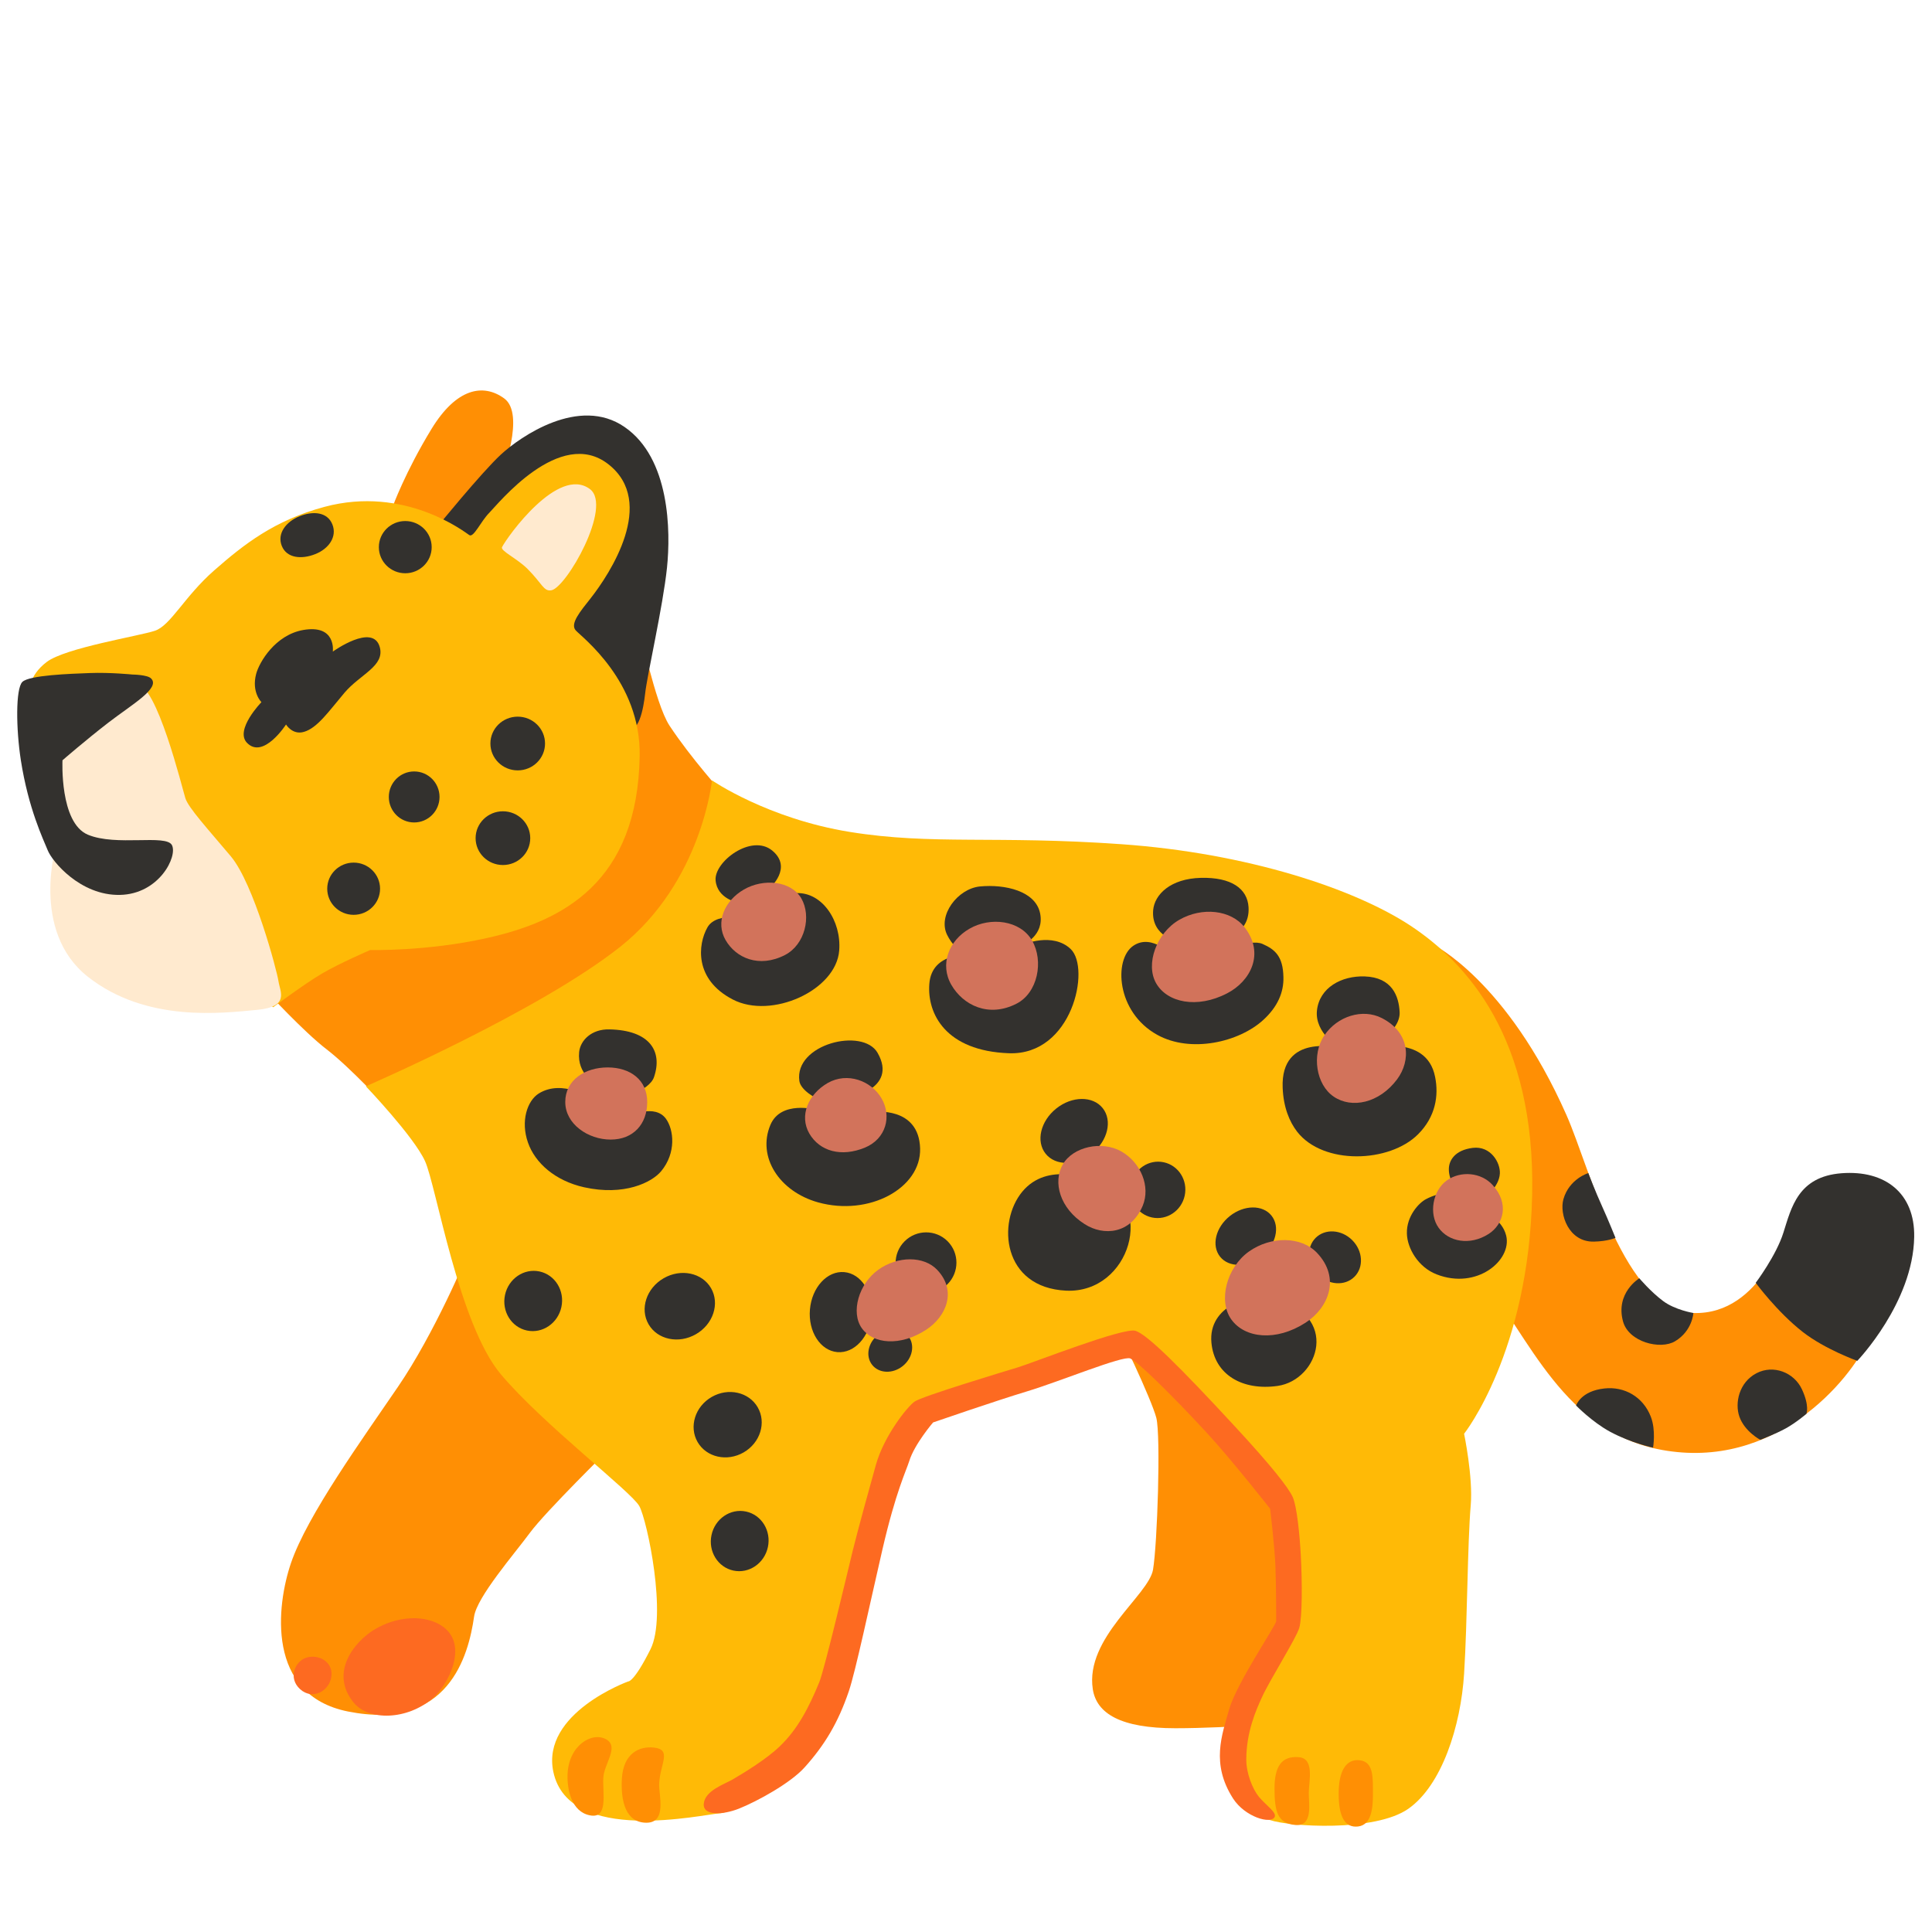
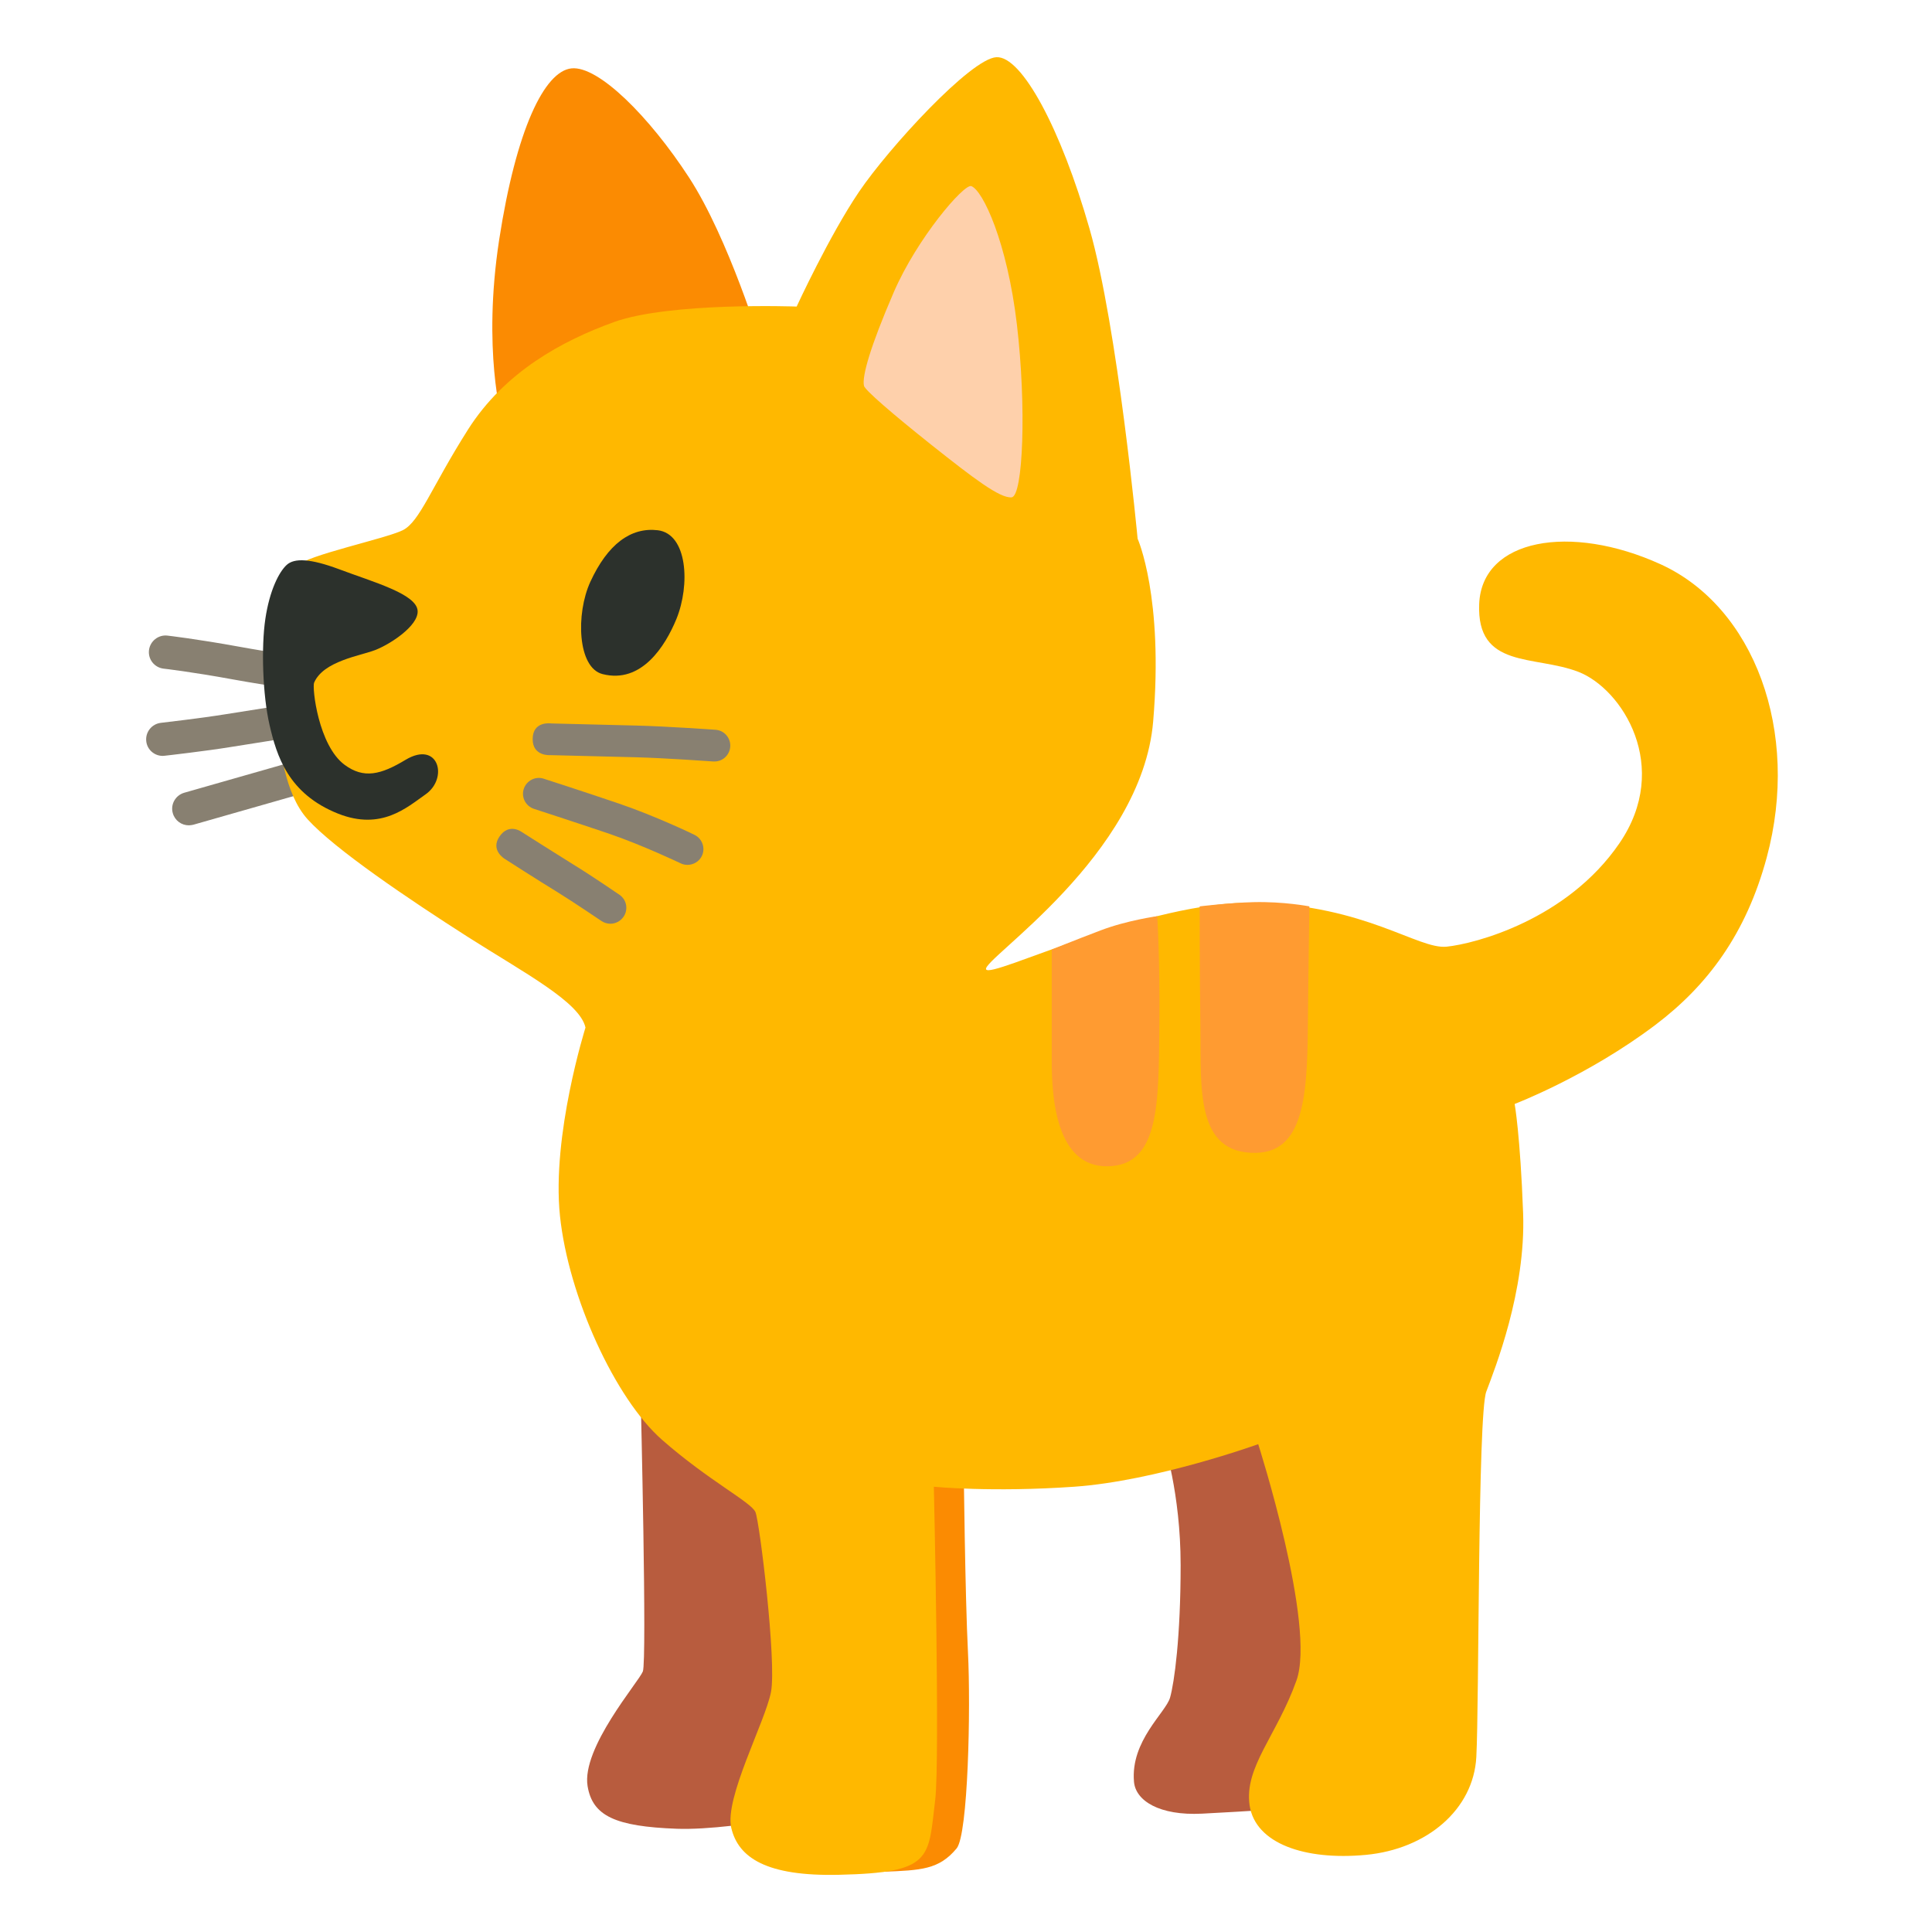
<svg xmlns="http://www.w3.org/2000/svg" version="1.1" id="Layer_3" x="0px" y="0px" viewBox="0 0 128 128" style="enable-background:new 0 0 128 128;" xml:space="preserve">
-   <path style="fill:#FF8F04;" d="M26.01,33.58c0,0,0.84-2.32,2.59-5.18c1.63-2.66,3.4-3.03,4.81-2c1.41,1.04-0.15,5.03-0.15,5.03  l-4.14,4.44L26.01,33.58z" />
-   <path style="fill:#FF8F04;" d="M42.21,41.65L17.66,65.68c0,0,2.44,2.66,3.99,3.85s3.92,3.77,3.92,3.77l22.04-12.5l0.3-8.21  c0,0-2.14-2.37-3.55-4.51C43.36,46.56,42.43,41.5,42.21,41.65z" />
-   <path style="fill:#FF8F04;" d="M31.04,82.84c-0.07,0.37-2.29,5.55-4.66,9.02c-2.37,3.48-6.02,8.53-7.1,11.69  c-0.96,2.81-1.67,8.75,3.77,9.84c6.66,1.33,7.99-3.7,8.36-6.29c0.19-1.3,2.66-4.14,3.7-5.55c1.04-1.41,5.33-5.62,5.33-5.62  L31.04,82.84z" />
-   <path style="fill:#FF8F04;" d="M73.8,87.8c0.22,0.07,2.51,4.96,2.81,6.14c0.3,1.18,0.07,8.36-0.22,10.06  c-0.3,1.7-4.51,4.51-3.99,7.91c0.25,1.62,1.85,2.59,5.47,2.59c3.62,0,8.58-0.44,8.58-0.44l4.22-15.68L77.12,86.84L73.8,87.8z" />
-   <path style="fill:#FF8F04;" d="M96.58,67.76l-1.63-5.18c0,0,4.88,2.37,8.83,11.29c1.61,3.64,3.82,12.97,8.41,13.12  c4.59,0.15,6.21-5.81,6.21-5.81s6.32,4.81,5.58,7.1c-0.74,2.29-5.36,8.47-12.54,7.95c-7.17-0.52-9.59-6.59-12.76-10.91  C95.5,80.98,96.58,67.76,96.58,67.76z" />
-   <path style="fill:#FD6A21;" d="M24.76,107.99c-1.26,0.78-2.96,2.81-1.33,4.81c0.99,1.22,3.55,1.18,5.25-0.3  c0.99-0.86,2.39-3.47,0.67-4.73C28.23,106.96,26.31,107.03,24.76,107.99z" />
-   <path style="fill:#FD6A21;" d="M21.95,111.1c0.16-1.02-0.89-1.55-1.7-1.26c-0.7,0.25-1.18,1.33-0.37,2.07  C20.69,112.65,21.8,112.06,21.95,111.1z" />
-   <path style="fill:#33312E;" d="M116.32,84.99c0,0,1.41,1.92,3.11,3.25c1.47,1.15,3.62,1.92,3.62,1.92s3.7-3.85,3.77-8.21  c0.05-2.89-1.92-4.44-4.81-4.22s-3.33,2.29-3.85,3.92C117.69,83.17,116.32,84.99,116.32,84.99z" />
-   <path style="fill:#33312E;" d="M116.62,95.39c0,0-1.03-0.54-1.38-1.53c-0.32-0.91-0.02-2.28,1.13-2.88  c1.13-0.59,2.49-0.05,3.01,1.06c0.52,1.11,0.3,1.63,0.3,1.63s-0.69,0.59-1.36,0.96C117.61,95.02,116.62,95.39,116.62,95.39z" />
-   <path style="fill:#33312E;" d="M108.61,84.69c0,0-1.6,0.96-1.08,2.86c0.37,1.36,2.47,1.9,3.45,1.31c1.15-0.69,1.21-1.87,1.21-1.87  s-1.21-0.2-2-0.79C109.37,85.59,108.61,84.69,108.61,84.69z" />
-   <path style="fill:#33312E;" d="M105.23,77.72c0,0-1.26,0.37-1.65,1.73c-0.28,0.98,0.34,2.85,2.02,2.81  c0.94-0.02,1.43-0.25,1.43-0.25s-0.5-1.24-0.91-2.14C105.72,79,105.23,77.72,105.23,77.72z" />
-   <path style="fill:#33312E;" d="M104.42,93.12c0,0,0.3-0.96,1.87-1.13c1.33-0.15,2.57,0.55,3.08,1.87c0.35,0.89,0.15,2.05,0.15,2.05  s-1.45-0.3-2.86-1.06C105.47,94.2,104.42,93.12,104.42,93.12z" />
-   <path style="fill:#33312E;" d="M28.9,34.99c0,0,3.01-3.7,4.29-4.88s5.18-3.9,8.19-1.82c3.01,2.07,3.06,6.91,2.81,9.32  c-0.27,2.59-1.32,7.13-1.45,8.36c-0.1,0.89-0.42,2.84-1.31,2.24s-11-10.4-11-10.4L28.9,34.99z" />
-   <path style="fill:#FFBA06;" d="M21.5,33.58c-3.32,0.89-5.35,2.49-7.32,4.22c-1.97,1.73-2.88,3.65-3.92,3.99  c-1.04,0.35-5.94,1.13-7.17,2.07s-1.11,1.92-1.11,1.92l8.48,16.07l7.64,4.88c0,0,2.07-1.55,3.25-2.24c1.18-0.69,3.18-1.55,3.18-1.55  s3.73,0.1,7.72-0.79c5.08-1.13,9.99-3.72,10.13-12.06c0.09-4.96-3.85-7.89-4.24-8.33s0.32-1.27,0.99-2.12  c1.28-1.63,4.39-6.36,1.18-8.88s-7.34,2.66-7.89,3.21c-0.57,0.57-1.04,1.68-1.33,1.48C30.8,35.26,26.83,32.15,21.5,33.58z" />
-   <path style="fill:#FFEACF;" d="M33.26,36.25c-0.12,0.24,0.99,0.75,1.68,1.43c0.99,0.99,1.07,1.51,1.58,1.43  c0.99-0.15,4.09-5.57,2.56-6.71C36.98,30.84,33.61,35.56,33.26,36.25z" />
-   <path style="fill:#FFEACF;" d="M9.03,45.34c-0.4,0.04-6.8,1.97-6.8,1.97l1.53,8.53c0,0-1.82,5.82,2.07,8.88  c3.9,3.06,8.95,2.39,11.17,2.19s1.55-1.21,1.45-1.9c-0.1-0.69-1.63-6.46-3.16-8.28s-2.81-3.21-3.01-3.85  C12.08,52.25,10.36,45.2,9.03,45.34z" />
-   <path style="fill:#33312E;" d="M10.01,44.95c0.64,0.64-1.28,1.73-2.81,2.91c-1.53,1.18-3.06,2.51-3.06,2.51s-0.2,4.14,1.68,4.93  s5.18-0.05,5.57,0.69c0.39,0.74-0.84,3.25-3.45,3.3s-4.49-2.22-4.78-2.96c-0.3-0.74-1.28-2.76-1.78-5.97  c-0.32-2.07-0.35-4.73,0.1-5.18s3.16-0.54,4.49-0.59s2.81,0.1,2.81,0.1S9.77,44.7,10.01,44.95z" />
-   <path style="fill:#33312E;" d="M22.05,43.17c0,0,0.25-1.82-1.97-1.43c-1.84,0.33-2.9,2.12-3.11,2.91c-0.32,1.21,0.35,1.87,0.35,1.87  s-1.78,1.83-0.96,2.69c1.08,1.13,2.59-1.21,2.59-1.21s0.42,0.71,1.18,0.49c0.89-0.25,1.65-1.36,2.69-2.59s2.69-1.77,2.34-3.03  C24.71,41.25,22.05,43.17,22.05,43.17z" />
-   <ellipse style="fill:#33312E;" cx="27.44" cy="52.8" rx="1.68" ry="1.69" />
-   <ellipse style="fill:#33312E;" cx="34.3" cy="49.26" rx="1.81" ry="1.78" />
-   <ellipse style="fill:#33312E;" cx="33.32" cy="55.53" rx="1.81" ry="1.78" />
-   <ellipse style="fill:#33312E;" cx="23.43" cy="58.88" rx="1.75" ry="1.73" />
-   <ellipse style="fill:#33312E;" cx="26.85" cy="36.25" rx="1.75" ry="1.73" />
-   <path style="fill:#33312E;" d="M22.02,34.74c0.33,0.82-0.24,1.62-1.13,1.97c-0.9,0.36-1.89,0.28-2.22-0.54  c-0.33-0.82,0.28-1.61,1.18-1.97C20.75,33.84,21.69,33.92,22.02,34.74z" />
-   <path style="fill:#FFBA06;" d="M47.17,51.7c0,0-0.67,6.73-6.07,11.02s-16.86,9.25-16.86,9.25s3.18,3.33,3.92,4.96  c0.74,1.63,2.22,10.8,5.03,14.13s8.65,7.77,9.17,8.73c0.52,0.96,1.85,7.25,0.74,9.47c-1.11,2.22-1.48,2.14-1.48,2.14  s-5.78,2.09-4.96,5.99c1.04,4.88,9.91,2.81,11.09,2.74c1.18-0.07,3.77-3.18,3.77-3.18l3.62-4.36l1.48-6.29l1.78-8.43l2.81-4.36  l6.21-2.07l7.62-2.37l5.1,4.88l4.44,5.25l0.74,4.44l-0.22,3.99l-2.74,5.77l-0.52,4.59c0,0,1.04,2.14,2.29,2.59  c1.26,0.44,6.95,0.81,9.17-0.74c2.22-1.55,3.48-5.47,3.7-8.95c0.22-3.48,0.22-8.58,0.44-11.17c0.16-1.85-0.44-4.73-0.44-4.73  s4.29-5.4,4.51-15.83c0.22-10.43-4.36-15.38-8.06-17.83c-3.7-2.44-10.8-4.81-19.16-5.4c-8.36-0.59-12.5,0.07-17.97-0.81  S47.17,51.7,47.17,51.7z" />
-   <path style="fill:#FF8F04;" d="M37.6,117.61c-0.02,0.94,0.25,2.42,1.48,2.66c1.23,0.25,0.84-1.43,0.89-2.47  c0.04-0.94,1.07-2.06,0.2-2.56C39.23,114.7,37.65,115.63,37.6,117.61z" />
-   <path style="fill:#FF8F04;" d="M43.32,115.78c-0.94-0.1-2.02,0.35-2.12,2.07c-0.08,1.48,0.25,2.91,1.63,2.91s0.81-1.87,0.84-2.56  C43.72,116.87,44.55,115.91,43.32,115.78z" />
-   <path style="fill:#FF8F04;" d="M86.07,116.42c-1.18-0.11-1.63,0.64-1.63,2.07c0,1.53,0.2,2.32,1.38,2.42s0.89-1.38,0.89-2.12  S87.11,116.52,86.07,116.42z" />
-   <path style="fill:#FF8F04;" d="M90.07,116.62c-0.88-0.09-1.38,0.69-1.38,2.22c0,1.48,0.39,2.27,1.28,2.17  c0.88-0.1,0.99-1.18,0.99-2.12C90.95,117.85,91.05,116.72,90.07,116.62z" />
-   <path style="fill:#FD6A21;" d="M46.63,119.48c-0.1,0.83,1.23,0.78,2.32,0.35c1.23-0.49,3.43-1.7,4.36-2.74  c1.33-1.48,2.22-2.96,2.93-5.05c0.44-1.3,1.37-5.68,2.22-9.37c0.89-3.85,1.58-5.23,1.78-5.87c0.35-1.13,1.58-2.56,1.58-2.56  s4.14-1.43,6.26-2.07c2.12-0.64,6.31-2.37,6.8-2.17c0.49,0.2,2.66,2.32,5.03,4.88c1.71,1.85,4.24,5.08,4.24,5.08s0.3,2.51,0.35,3.8  c0.05,1.28,0.05,3.4,0.05,3.65s-2.61,4.09-3.11,5.82c-0.49,1.73-1.22,3.62,0.25,5.92c0.79,1.23,2.51,1.73,2.76,1.23  c0.15-0.3-0.59-0.79-1.04-1.33c-0.44-0.54-0.84-1.58-0.84-2.47c0-1.82,0.64-3.27,1.04-4.14c0.54-1.18,2.27-3.9,2.47-4.59  c0.2-0.69,0.2-3.01,0.1-4.83c-0.07-1.29-0.25-3.21-0.54-3.85c-0.3-0.64-1.38-2.02-3.8-4.64c-3.65-3.95-5.82-6.11-6.61-6.36  s-6.8,2.12-7.79,2.42s-6.36,1.92-6.85,2.27c-0.49,0.35-2.02,2.27-2.56,4.19c-0.26,0.91-1.23,4.44-1.53,5.67  c-0.3,1.23-1.87,7.88-2.22,8.73c-0.69,1.68-1.43,3.11-2.61,4.24c-0.88,0.85-2.32,1.73-3.16,2.22  C47.96,118.22,46.72,118.64,46.63,119.48z" />
-   <path style="fill:#33312E;" d="M90.61,69.48c0,0,2.18-1.06,2.12-2.42c-0.05-1.05-0.49-2.31-2.32-2.37c-1.53-0.05-3,0.74-3.16,2.27  c-0.15,1.48,1.48,2.47,1.48,2.47s-3.9-1.01-3.75,2.64c0.05,1.29,0.45,2.25,0.96,2.91c1.73,2.22,6.11,2.07,8.01,0.17  c1.16-1.16,1.38-2.56,1.13-3.8C94.51,68.4,90.61,69.48,90.61,69.48z" />
-   <path style="fill:#33312E;" d="M80.45,62.38c0,0,2.39-0.22,2.27-2.27c-0.07-1.23-1.13-2-3.16-1.95c-2.02,0.05-3.07,1.11-3.16,2.14  c-0.15,1.78,1.73,2.12,1.73,2.12l-0.35,0.99c0,0-1.43-1.63-2.71-0.74c-1.28,0.89-1.13,4.38,1.6,5.89c2.22,1.23,5.42,0.49,7.03-0.99  c0.94-0.86,1.36-1.82,1.33-2.84c-0.03-1.36-0.54-1.82-1.38-2.19c-0.88-0.39-2.76,0.62-2.76,0.62L80.45,62.38z" />
-   <path style="fill:#33312E;" d="M96.53,78.95c0,0-0.55-0.76-0.54-1.49c0-0.57,0.39-1.26,1.58-1.41c1.19-0.15,1.84,0.98,1.8,1.7  c-0.05,0.92-1.06,1.65-1.06,1.65l-0.02,0.89c0,0,1.22,0.43,1.5,1.58c0.39,1.63-1.95,3.6-4.61,2.56c-1.22-0.47-1.95-1.73-1.97-2.71  c-0.03-1.16,0.81-2.04,1.26-2.27C95.39,78.95,96.53,78.95,96.53,78.95z" />
-   <path style="fill:#33312E;" d="M67.78,62.58c0,0,1.43-0.59,1.13-2.07c-0.3-1.48-2.32-1.94-3.99-1.78c-1.48,0.15-2.81,1.92-2.17,3.21  c0.64,1.28,1.58,1.33,1.58,1.33s-2.6-0.27-2.76,1.92c-0.15,1.97,1.08,4.44,5.28,4.59c4.19,0.15,5.42-5.62,4.09-6.9  C69.74,61.73,67.78,62.58,67.78,62.58z" />
-   <path style="fill:#33312E;" d="M56.09,72.78c0,0,3.45-0.59,2.05-3.03c-0.98-1.7-5.53-0.58-5.18,1.87c0.08,0.58,1.04,1.17,1.5,1.28  c0.32,0.07-0.39,0.62-0.39,0.62s-2.34-0.64-3.03,1.01c-0.89,2.12,0.59,4.41,3.16,5.13c3.38,0.94,6.83-0.94,6.76-3.57  c-0.08-2.82-3.08-2.42-3.08-2.42L56.09,72.78z" />
-   <path style="fill:#33312E;" d="M39.48,71.8c0,0-1.26-0.62-1.11-2.1c0.08-0.78,0.83-1.53,2-1.5c2.66,0.05,3.55,1.43,2.96,3.16  c-0.32,0.94-2.37,1.48-2.37,1.48l0.79,1.08c0,0,1.64-0.8,2.37,0.2c0.52,0.72,0.7,2.25-0.32,3.48c-0.62,0.74-2.44,1.65-5.1,1.06  c-1.92-0.43-3.25-1.61-3.72-2.96c-0.5-1.42-0.05-2.77,0.71-3.25c1.58-0.99,3.55,0.35,3.55,0.35L39.48,71.8z" />
-   <path style="fill:#33312E;" d="M49.88,60.9c0,0-2.37-0.59-3.01,0.54c-0.64,1.13-0.89,3.45,1.68,4.78c2.56,1.33,6.85-0.6,7.05-3.25  c0.15-1.97-1.13-3.85-2.81-3.8c-2.27,0.07-1.63,0.54-1.63,0.54l-0.15-0.89c0,0,1.53-1.33,0.15-2.47c-1.38-1.13-3.85,0.74-3.75,1.97  s1.48,1.48,1.48,1.48L49.88,60.9z" />
-   <path style="fill:#D2735B;" d="M42.88,73.01c0,1.46-0.92,2.49-2.42,2.49c-1.5,0-3.01-1.03-3.01-2.49c0-1.46,1.31-2.29,2.81-2.29  S42.88,71.55,42.88,73.01z" />
-   <path style="fill:#D2735B;" d="M58.41,72.78c0.68,1.18,0.29,2.67-1.1,3.25c-1.57,0.65-3,0.25-3.69-0.93  c-0.68-1.18-0.08-2.6,1.22-3.35C56.14,71.01,57.73,71.6,58.41,72.78z" />
-   <path style="fill:#D2735B;" d="M68.38,62.32c0.78,1.35,0.38,3.46-1.04,4.18c-1.84,0.94-3.53,0.1-4.31-1.25  c-0.78-1.35-0.18-2.93,1.2-3.72C65.61,60.73,67.6,60.96,68.38,62.32z" />
-   <path style="fill:#D2735B;" d="M53.09,59.52c0.68,1.18,0.25,3.06-1.08,3.75c-1.73,0.89-3.26,0.19-3.94-0.99  c-0.68-1.18-0.08-2.6,1.22-3.35C50.57,58.19,52.4,58.34,53.09,59.52z" />
-   <path style="fill:#D2735B;" d="M82.46,61.44c1.35,1.74,0.39,3.57-1.16,4.37c-2,1.04-3.97,0.61-4.7-0.66s0.02-3.34,1.53-4.21  C79.64,60.07,81.56,60.28,82.46,61.44z" />
-   <path style="fill:#D2735B;" d="M91.55,67.45c1.9,0.97,1.93,2.83,1.01,4.06c-1.19,1.59-3.01,1.95-4.19,1.15  c-1.18-0.79-1.49-2.79-0.63-4.06C88.6,67.32,90.28,66.8,91.55,67.45z" />
-   <path style="fill:#D2735B;" d="M98.89,78.51c1.14,1.26,0.7,2.62-0.26,3.24c-1.25,0.8-2.66,0.52-3.32-0.41  c-0.66-0.92-0.39-2.46,0.54-3.13C96.78,77.55,98.13,77.67,98.89,78.51z" />
-   <ellipse transform="matrix(0.2086 -0.978 0.978 0.2086 -61.0606 128.7349)" style="fill:#33312E;" cx="49.01" cy="102.09" rx="2" ry="1.91" />
-   <ellipse transform="matrix(0.7071 -0.7071 0.7071 0.7071 -41.1853 67.887)" style="fill:#33312E;" cx="61.35" cy="83.66" rx="2.02" ry="2.01" />
-   <ellipse transform="matrix(0.7812 -0.6242 0.6242 0.7812 -42.9548 56.3956)" style="fill:#33312E;" cx="58.99" cy="89.48" rx="1.53" ry="1.32" />
-   <ellipse transform="matrix(0.7812 -0.6242 0.6242 0.7812 -33.0662 69.4398)" style="fill:#33312E;" cx="82.54" cy="81.9" rx="2.18" ry="1.7" />
-   <ellipse transform="matrix(0.0864 -0.9963 0.9963 0.0864 -35.718 134.914)" style="fill:#33312E;" cx="55.7" cy="86.93" rx="2.66" ry="2.05" />
-   <ellipse transform="matrix(0.2086 -0.978 0.978 0.2086 -56.3377 102.7667)" style="fill:#33312E;" cx="35.33" cy="86.19" rx="2" ry="1.91" />
-   <ellipse transform="matrix(0.866 -0.5 0.5 0.866 -40.7354 36.7524)" style="fill:#33312E;" cx="48.21" cy="94.39" rx="2.3" ry="2.12" />
-   <ellipse transform="matrix(0.866 -0.5 0.5 0.866 -37.2357 34.1164)" style="fill:#33312E;" cx="45.04" cy="86.54" rx="2.39" ry="2.14" />
-   <path style="fill:#D2735B;" d="M62.09,84.13c1.33,1.4,0.6,3.1-0.73,3.97c-1.72,1.12-3.51,0.95-4.26-0.1s-0.21-2.94,1.08-3.87  S61.21,83.2,62.09,84.13z" />
-   <ellipse transform="matrix(0.2086 -0.978 0.978 0.2086 -16.3871 137.41)" style="fill:#33312E;" cx="76.71" cy="78.83" rx="1.87" ry="1.82" />
-   <ellipse transform="matrix(0.7812 -0.6242 0.6242 0.7812 -31.2038 60.8153)" style="fill:#33312E;" cx="71.17" cy="74.93" rx="2.42" ry="1.9" />
-   <ellipse transform="matrix(0.7071 -0.7071 0.7071 0.7071 -32.9946 86.9427)" style="fill:#33312E;" cx="88.45" cy="83.3" rx="1.61" ry="1.82" />
-   <path style="fill:#33312E;" d="M72.76,78.31c-0.53-0.18-3.35-1.38-5.03,0.64c-1.68,2.02-1.33,6.36,2.91,6.56  C74.9,85.7,76.61,79.64,72.76,78.31z" />
-   <path style="fill:#33312E;" d="M84.3,86c-1.42-0.34-4.27,0.5-4.04,2.96c0.2,2.14,2.08,3.19,4.39,2.86  C87.4,91.42,88.83,87.08,84.3,86z" />
-   <path style="fill:#D2735B;" d="M75.71,79.88c-0.79,1.88-2.59,2.03-3.85,1.22c-1.64-1.04-2.12-2.77-1.45-3.95  c0.68-1.18,2.59-1.6,3.89-0.86C75.6,77.04,76.23,78.62,75.71,79.88z" />
-   <path style="fill:#D2735B;" d="M87.26,83.01c1.57,1.66,0.76,3.64-0.76,4.62c-1.96,1.27-4.03,1.03-4.92-0.21s-0.31-3.45,1.16-4.5  C84.21,81.88,86.21,81.9,87.26,83.01z" />
+   <g>
+     <path style="fill:#888071;" d="M19.7,45.67c-0.04,0-0.08,0-0.12-0.01c-0.06-0.01-1.56-0.18-4.11-0.64   c-2.78-0.51-4.61-0.72-4.63-0.72c-0.6-0.07-1.04-0.61-0.97-1.22c0.07-0.6,0.62-1.04,1.22-0.97c0.08,0.01,1.92,0.22,4.78,0.74   c2.47,0.45,3.95,0.62,3.96,0.62c0.6,0.07,1.04,0.61,0.97,1.22C20.73,45.25,20.25,45.67,19.7,45.67z" />
+   </g>
+   <g>
+     <path style="fill:#888071;" d="M10.78,50.08c-0.55,0-1.03-0.41-1.09-0.97c-0.07-0.6,0.36-1.15,0.97-1.22   c0.03,0,2.81-0.33,4.22-0.56c1.46-0.23,4.74-0.75,4.74-0.75l0.34,2.17c0,0-3.28,0.52-4.73,0.75c-1.46,0.24-4.2,0.56-4.32,0.57   C10.86,50.07,10.82,50.08,10.78,50.08z" />
+   </g>
+   <g>
+     <path style="fill:#888071;" d="M12.51,54.68c-0.48,0-0.92-0.31-1.06-0.8c-0.17-0.58,0.17-1.19,0.76-1.36l7.88-2.25   c0.59-0.16,1.19,0.17,1.36,0.76c0.17,0.58-0.17,1.19-0.76,1.36l-7.88,2.25C12.72,54.66,12.61,54.68,12.51,54.68z" />
+   </g>
+   <path style="fill:#B85C3E;" d="M53.29,84.41l-10.84,8.31c0,0,0.42,17.32,0.14,18.02c-0.28,0.7-4.08,5.07-3.66,7.6  c0.33,1.97,1.83,2.67,5.91,2.82s12.39-1.69,12.39-1.69L53.29,84.41z" />
+   <path style="fill:#B85C3E;" d="M85.11,91.02l-8.02,4.5c0,0,1.13,3.38,1.13,8.17s-0.42,7.79-0.7,8.78c-0.28,0.99-2.63,2.86-2.39,5.58  c0.11,1.26,1.69,2.25,4.5,2.11s6.9-0.42,6.9-0.42l4.08-26.61L85.11,91.02z" />
+   <path style="fill:#FB8B02;" d="M33.26,27.81c0,0-1.31-4.6-0.19-11.92c1.13-7.32,3-11.17,4.79-11.36c1.78-0.19,5.16,3.19,7.79,7.23  c2.63,4.04,4.79,11.17,4.79,11.17L33.26,27.81z" />
+   <path style="fill:#FB8B02;" d="M63.85,97.26c0,0,0.09,8.45,0.28,12.2c0.19,3.75,0.01,12.08-0.75,13c-1.17,1.41-2.35,1.45-4.88,1.55  c-1.51,0.06,0.47-9.29,0.47-9.67s0.09-22.81,0.09-22.81L63.85,97.26z" />
+   <path style="fill:#FFB800;" d="M38.79,68.08c0,0-2.25,7.13-1.69,12.48c0.56,5.35,3.66,12.11,6.76,14.83s5.91,4.13,6.19,4.79  c0.28,0.66,1.41,9.95,1.03,11.92s-3.1,7.04-2.63,9.01c0.47,1.97,2.33,3.21,7.13,3.1c6.24-0.14,5.91-1.08,6.38-4.97  c0.32-2.62-0.09-20.74-0.09-20.74s3.85,0.38,9.29,0c5.44-0.38,12.2-2.82,12.2-2.82s3.85,12.01,2.53,15.67  c-1.31,3.66-3.47,5.73-3.1,8.26c0.38,2.53,3.66,3.66,7.7,3.28c4.04-0.38,7.13-3,7.32-6.48c0.19-3.47,0.09-22.71,0.66-24.21  c0.56-1.5,2.63-6.66,2.44-11.83s-0.56-7.23-0.56-7.23s4.85-1.85,9.34-5.25c3.42-2.59,5.99-6,7.36-11.08  c2.25-8.35-0.84-16.61-7.04-19.43c-5.96-2.71-11.83-1.69-12.01,2.63s3.66,3.38,6.57,4.5c2.91,1.13,6.19,6.29,2.72,11.36  c-3.47,5.07-9.57,6.66-11.45,6.85c-1.88,0.19-5.35-2.72-12.58-2.91c-7.23-0.19-17.64,5.07-17.93,4.41  c-0.28-0.66,10.32-7.51,11.07-16.42c0.7-8.26-1.03-12.11-1.03-12.11s-1.31-13.98-3.19-20.55S67.7,3.69,66.01,3.79  c-1.69,0.09-7.13,6.01-9.1,8.92s-4.13,7.6-4.13,7.6s-8.4-0.31-12.11,1.03c-3.38,1.22-7.23,3.28-9.67,7.13s-3.19,6.1-4.32,6.66  c-1.13,0.56-6.48,1.69-6.95,2.35c-0.47,0.66-1.69,9.39-1.41,10.7s0.5,4.37,2.06,6.1c1.78,1.97,6.71,5.3,10.61,7.79  C34.76,64.47,38.42,66.39,38.79,68.08z" />
+   <path style="fill:#FF9B31;" d="M73.38,77.27c3.47-0.05,3.38-4.22,3.43-9.39c0.04-4.52-0.14-7.18-0.14-7.18s-1.99,0.27-3.75,0.94  c-1.74,0.66-3.24,1.27-3.24,1.27s0,5.11,0,7.27C69.67,72.67,69.95,77.32,73.38,77.27z" />
+   <path style="fill:#FF9B31;" d="M79.48,60.05c0,0,0,4.36,0.05,8.07c0.05,3.99-0.33,8.31,3.66,8.26c3.43-0.04,3.43-4.41,3.47-9.34  c0.02-2.58,0.09-6.99,0.09-6.99s-1.69-0.33-3.71-0.28C81.45,59.81,79.48,60.05,79.48,60.05z" />
+   <path style="fill:#2C312C;" d="M44.81,41.02c-0.73,1.77-2.3,4.3-4.89,3.64c-1.66-0.42-1.78-3.99-0.81-6.11  c1.15-2.5,2.68-3.63,4.47-3.42C45.55,35.37,45.74,38.75,44.81,41.02z" />
+   <path style="fill:#2C312C;" d="M27.67,40.48c-0.05-1.13-2.96-1.92-5.21-2.77c-1.91-0.71-2.96-0.75-3.47-0.28s-1.13,1.69-1.41,3.57  s-0.18,5.06,0.28,7.04c0.47,2.02,1.22,4.55,4.55,5.87c2.86,1.13,4.55-0.42,5.77-1.27c1.55-1.07,0.88-3.61-1.31-2.3  c-1.64,0.99-2.77,1.27-4.04,0.33c-1.74-1.29-2.16-5.11-2.02-5.44c0.61-1.43,3.05-1.78,4.04-2.16  C25.84,42.69,27.72,41.47,27.67,40.48z" />
+   <g>
+     <path style="fill:#888071;" d="M47.34,50.45c-0.03,0-0.05,0-0.08,0c-0.03,0-3.19-0.23-5.16-0.28c-2.02-0.05-5.63-0.14-5.63-0.14   s-1.18,0.1-1.18-1.06c0-1.23,1.23-1.04,1.23-1.04s3.61,0.09,5.63,0.14c2.02,0.05,5.13,0.27,5.26,0.28   c0.58,0.04,1.01,0.55,0.97,1.12C48.34,50.03,47.88,50.45,47.34,50.45z" />
+   </g>
+   <g>
+     <path style="fill:#888071;" d="M45.55,57.3c-0.15,0-0.31-0.03-0.45-0.1c-0.02-0.01-2.51-1.2-4.76-1.97   c-2.34-0.79-4.96-1.64-4.96-1.64c-0.55-0.18-0.86-0.77-0.68-1.32c0.18-0.55,0.77-0.86,1.32-0.68c0,0,2.64,0.85,4.99,1.65   c2.38,0.81,4.89,2.01,5,2.07c0.52,0.25,0.74,0.88,0.49,1.4C46.32,57.08,45.94,57.3,45.55,57.3z" />
+   </g>
+   <g>
+     <path style="fill:#888071;" d="M40.44,61.2c-0.2,0-0.41-0.06-0.59-0.18c-0.02-0.01-1.78-1.21-2.96-1.94   c-1.23-0.75-3.44-2.17-3.44-2.17s-0.99-0.58-0.35-1.5s1.48-0.28,1.48-0.28c0,0,2.2,1.4,3.41,2.15c1.23,0.75,2.97,1.95,3.05,2   c0.48,0.33,0.6,0.98,0.27,1.46C41.1,61.04,40.77,61.2,40.44,61.2z" />
+   </g>
+   <path style="fill:#FED0AB;" d="M64.35,12.33c-0.48-0.17-3.59,3.45-5.14,7.04c-1.55,3.59-2.11,5.56-1.97,6.19  c0.06,0.28,1.85,1.83,4.5,3.94c2.75,2.18,4.5,3.52,5.28,3.45c0.77-0.07,0.99-6.05,0.35-11.47S65.12,12.61,64.35,12.33z" />
</svg>
